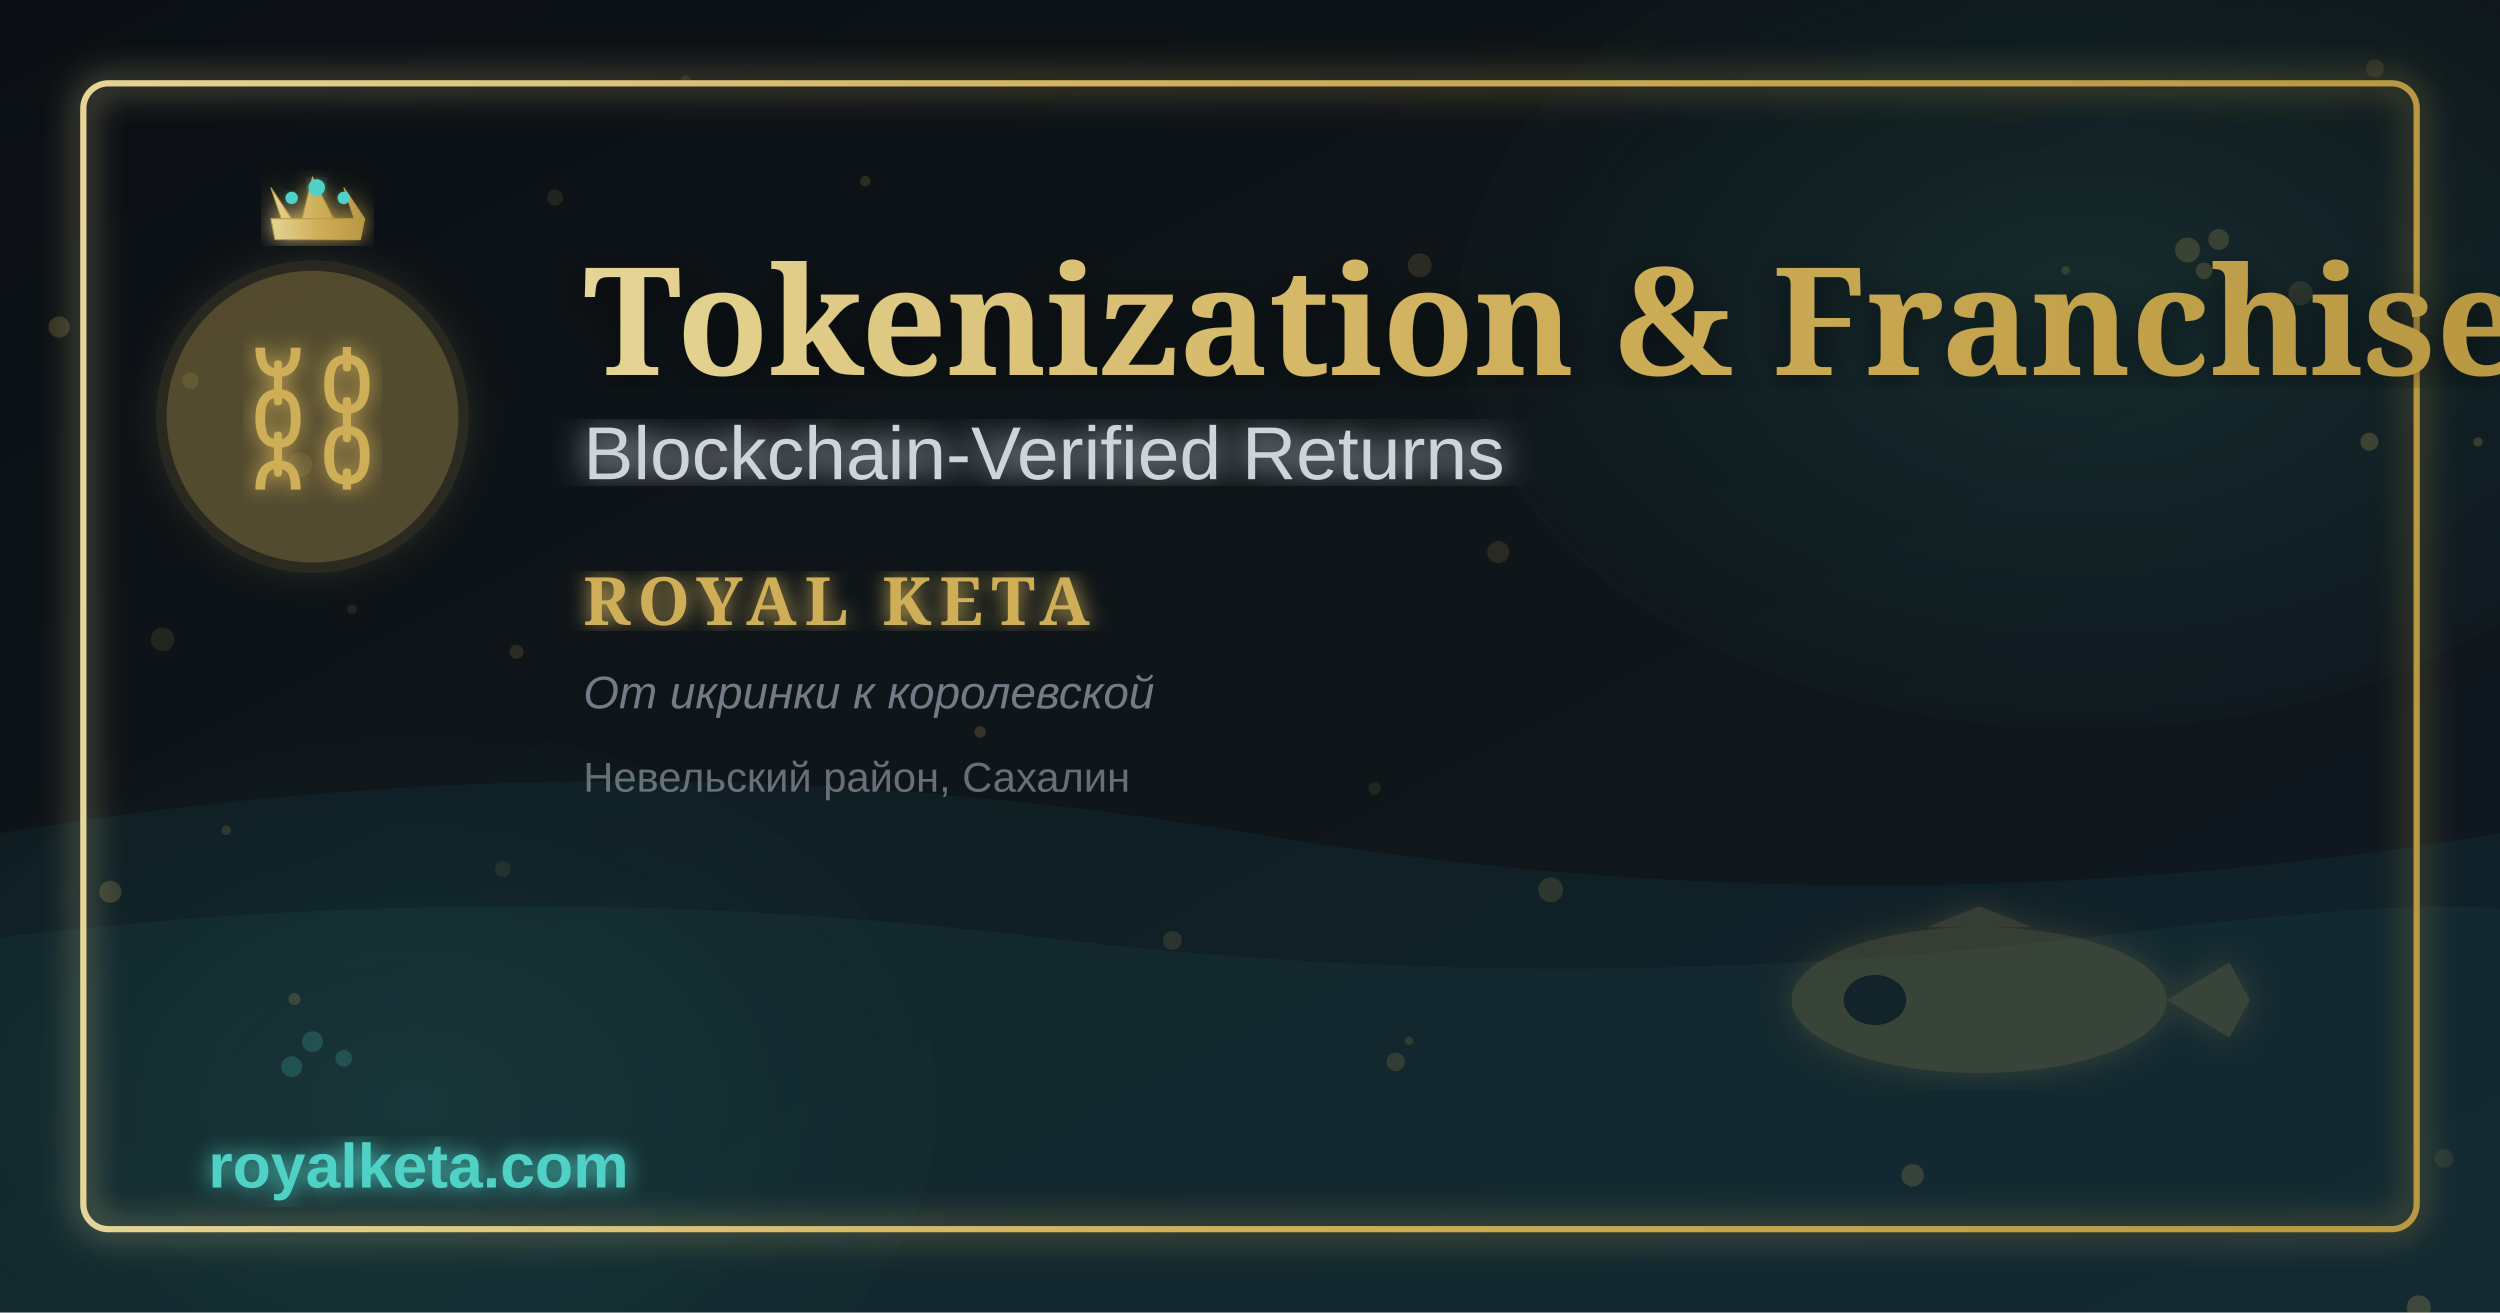
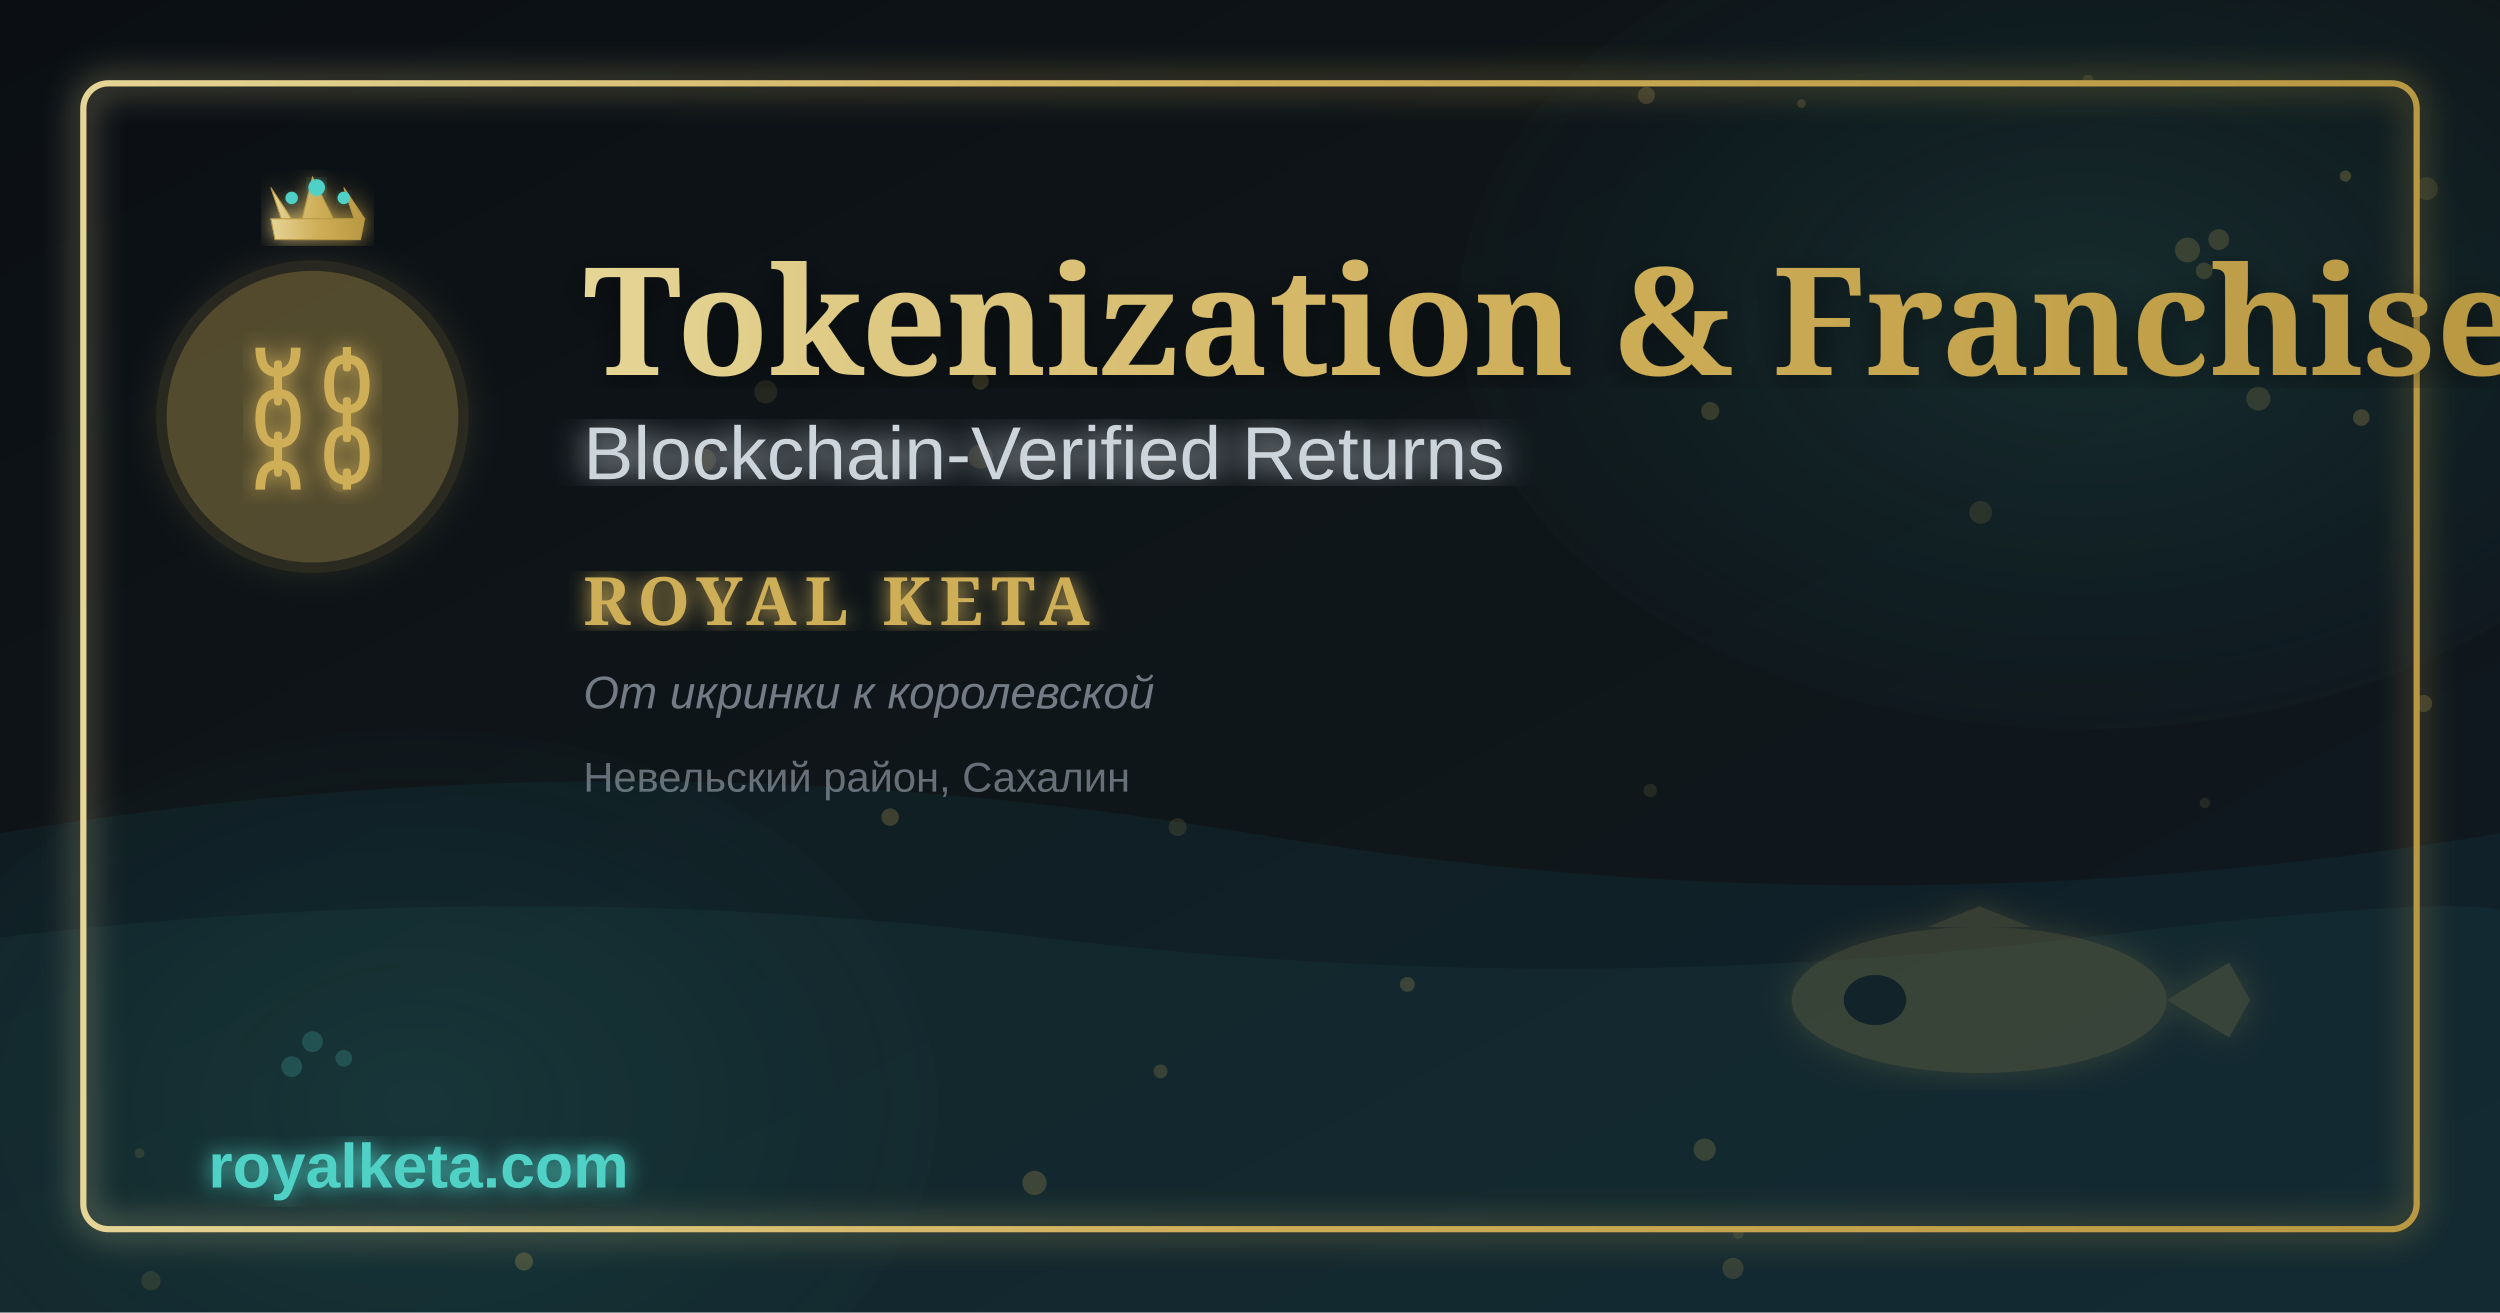
<svg xmlns="http://www.w3.org/2000/svg" width="1200" height="630">
  <defs>
    <linearGradient id="bgGradient" x1="0%" y1="0%" x2="100%" y2="100%">
      <stop offset="0%" style="stop-color:#0B0F14;stop-opacity:1" />
      <stop offset="50%" style="stop-color:#0F1619;stop-opacity:1" />
      <stop offset="100%" style="stop-color:#0F1922;stop-opacity:1" />
    </linearGradient>
    <linearGradient id="goldGradient" x1="0%" y1="0%" x2="100%" y2="0%">
      <stop offset="0%" style="stop-color:#E5D596;stop-opacity:1" />
      <stop offset="50%" style="stop-color:#CFAE58;stop-opacity:1" />
      <stop offset="100%" style="stop-color:#B89842;stop-opacity:1" />
    </linearGradient>
    <radialGradient id="oceanGradient" cx="50%" cy="50%" r="50%">
      <stop offset="0%" style="stop-color:#4FD1C5;stop-opacity:0.3" />
      <stop offset="100%" style="stop-color:#1E90A0;stop-opacity:0.05" />
    </radialGradient>
    <filter id="glow">
      <feGaussianBlur stdDeviation="5" result="coloredBlur" />
      <feMerge>
        <feMergeNode in="coloredBlur" />
        <feMergeNode in="SourceGraphic" />
      </feMerge>
    </filter>
    <filter id="softGlow">
      <feGaussianBlur stdDeviation="8" result="coloredBlur" />
      <feMerge>
        <feMergeNode in="coloredBlur" />
        <feMergeNode in="SourceGraphic" />
      </feMerge>
    </filter>
    <filter id="shadow">
      <feDropShadow dx="0" dy="4" stdDeviation="8" flood-color="#000000" flood-opacity="0.5" />
    </filter>
  </defs>
  <rect width="1200" height="630" fill="url(#bgGradient)" />
  <ellipse cx="1000" cy="150" rx="300" ry="200" fill="url(#oceanGradient)" opacity="0.4" />
  <ellipse cx="200" cy="530" rx="250" ry="180" fill="url(#oceanGradient)" opacity="0.3" />
  <path d="M 0 400 Q 300 350 600 400 T 1200 400 L 1200 630 L 0 630 Z" fill="#1E90A0" opacity="0.08" />
  <path d="M 0 450 Q 250 420 500 450 T 1000 450 T 1200 450 L 1200 630 L 0 630 Z" fill="#4FD1C5" opacity="0.05" />
-   <circle cx="141.357" cy="479.546" r="2.876" fill="#CFAE58" opacity="0.195" />
-   <circle cx="991.469" cy="129.794" r="2.057" fill="#CFAE58" opacity="0.173" />
-   <circle cx="78.052" cy="306.908" r="5.65" fill="#CFAE58" opacity="0.118" />
-   <circle cx="247.937" cy="312.85" r="3.392" fill="#CFAE58" opacity="0.152" />
-   <circle cx="600.935" cy="175.344" r="2.326" fill="#CFAE58" opacity="0.173" />
-   <circle cx="1139.948" cy="32.786" r="4.333" fill="#CFAE58" opacity="0.114" />
-   <circle cx="28.386" cy="156.947" r="5.08" fill="#CFAE58" opacity="0.21" />
-   <circle cx="108.578" cy="398.541" r="2.258" fill="#CFAE58" opacity="0.174" />
-   <circle cx="681.47" cy="127.377" r="5.785" fill="#CFAE58" opacity="0.152" />
-   <circle cx="266.435" cy="94.872" r="3.85" fill="#CFAE58" opacity="0.118" />
-   <circle cx="669.956" cy="509.728" r="4.429" fill="#CFAE58" opacity="0.165" />
-   <circle cx="719.159" cy="265.026" r="5.299" fill="#CFAE58" opacity="0.14" />
-   <circle cx="562.755" cy="451.41" r="4.543" fill="#CFAE58" opacity="0.143" />
-   <circle cx="168.992" cy="292.432" r="2.285" fill="#CFAE58" opacity="0.12" />
-   <circle cx="415.354" cy="86.985" r="2.48" fill="#CFAE58" opacity="0.166" />
-   <circle cx="1173.144" cy="556.086" r="4.502" fill="#CFAE58" opacity="0.103" />
-   <circle cx="1189.432" cy="212.141" r="2.257" fill="#CFAE58" opacity="0.217" />
-   <circle cx="1161.012" cy="627.55" r="5.786" fill="#CFAE58" opacity="0.229" />
-   <circle cx="918.086" cy="564.185" r="5.406" fill="#CFAE58" opacity="0.193" />
-   <circle cx="143.99" cy="223.061" r="5.862" fill="#CFAE58" opacity="0.144" />
-   <circle cx="52.947" cy="428.07" r="5.293" fill="#CFAE58" opacity="0.219" />
-   <circle cx="744.324" cy="427.118" r="5.946" fill="#CFAE58" opacity="0.163" />
-   <circle cx="91.396" cy="182.77" r="3.998" fill="#CFAE58" opacity="0.141" />
-   <circle cx="470.496" cy="351.333" r="2.745" fill="#CFAE58" opacity="0.206" />
-   <circle cx="329.221" cy="38.394" r="2.214" fill="#CFAE58" opacity="0.136" />
-   <circle cx="659.796" cy="378.501" r="3.01" fill="#CFAE58" opacity="0.107" />
-   <circle cx="676.299" cy="499.578" r="2.073" fill="#CFAE58" opacity="0.152" />
-   <circle cx="241.383" cy="417.203" r="3.799" fill="#CFAE58" opacity="0.106" />
-   <circle cx="1137.327" cy="212.037" r="4.34" fill="#CFAE58" opacity="0.236" />
-   <circle cx="1104.205" cy="140.779" r="5.855" fill="#CFAE58" opacity="0.14" />
+   <circle cx="820.889" cy="197.311" r="4.354" fill="#CFAE58" opacity="0.201" />
+   <circle cx="496.577" cy="567.791" r="5.824" fill="#CFAE58" opacity="0.225" />
+   <circle cx="557.078" cy="514.261" r="3.337" fill="#CFAE58" opacity="0.196" />
+   <circle cx="1133.417" cy="200.432" r="4.002" fill="#CFAE58" opacity="0.239" />
+   <circle cx="1164.741" cy="90.582" r="5.503" fill="#CFAE58" opacity="0.129" />
+   <circle cx="1094.349" cy="154.342" r="4.362" fill="#CFAE58" opacity="0.141" />
+   <circle cx="491.264" cy="147.772" r="2.361" fill="#CFAE58" opacity="0.145" />
+   <circle cx="950.698" cy="245.952" r="5.476" fill="#CFAE58" opacity="0.131" />
+   <circle cx="427.251" cy="392.22" r="4.182" fill="#CFAE58" opacity="0.243" />
+   <circle cx="1163.299" cy="337.672" r="4.153" fill="#CFAE58" opacity="0.214" />
+   <circle cx="251.512" cy="605.529" r="4.332" fill="#CFAE58" opacity="0.242" />
+   <circle cx="163.882" cy="230.453" r="5.689" fill="#CFAE58" opacity="0.146" />
+   <circle cx="818.253" cy="551.805" r="5.337" fill="#CFAE58" opacity="0.205" />
+   <circle cx="367.581" cy="188.067" r="5.581" fill="#CFAE58" opacity="0.122" />
+   <circle cx="831.836" cy="608.81" r="5.072" fill="#CFAE58" opacity="0.184" />
+   <circle cx="470.663" cy="219.106" r="5.864" fill="#CFAE58" opacity="0.114" />
+   <circle cx="1002.216" cy="38.559" r="2.651" fill="#CFAE58" opacity="0.16" />
+   <circle cx="470.602" cy="182.989" r="4" fill="#CFAE58" opacity="0.218" />
+   <circle cx="338.263" cy="220.841" r="5.415" fill="#CFAE58" opacity="0.144" />
+   <circle cx="66.964" cy="553.595" r="2.344" fill="#CFAE58" opacity="0.141" />
+   <circle cx="675.505" cy="472.512" r="3.545" fill="#CFAE58" opacity="0.22" />
+   <circle cx="834.417" cy="592.113" r="2.554" fill="#CFAE58" opacity="0.13" />
+   <circle cx="790.258" cy="45.833" r="4.114" fill="#CFAE58" opacity="0.204" />
+   <circle cx="565.259" cy="397.036" r="4.299" fill="#CFAE58" opacity="0.133" />
+   <circle cx="792.089" cy="379.434" r="3.225" fill="#CFAE58" opacity="0.124" />
+   <circle cx="1058.343" cy="385.441" r="2.515" fill="#CFAE58" opacity="0.116" />
+   <circle cx="1084.018" cy="191.336" r="5.755" fill="#CFAE58" opacity="0.172" />
+   <circle cx="1125.815" cy="84.52" r="2.697" fill="#CFAE58" opacity="0.248" />
+   <circle cx="72.423" cy="614.757" r="4.637" fill="#CFAE58" opacity="0.131" />
+   <circle cx="864.678" cy="49.715" r="2.09" fill="#CFAE58" opacity="0.177" />
  <rect x="40" y="40" width="1120" height="550" fill="none" stroke="url(#goldGradient)" stroke-width="3" rx="12" filter="url(#softGlow)" />
  <circle cx="150" cy="200" r="75" fill="#CFAE58" opacity="0.15" filter="url(#softGlow)" />
  <circle cx="150" cy="200" r="70" fill="#CFAE58" opacity="0.25" />
  <text x="150" y="235" font-size="90" text-anchor="middle" fill="#CFAE58" filter="url(#glow)">⛓️</text>
  <g transform="translate(100, 70)">
    <path d="M 30 20 L 40 35 L 35 35 Z M 50 15 L 60 35 L 45 35 Z M 65 20 L 75 35 L 70 35 Z M 30 35 L 75 35 L 73 45 L 32 45 Z" fill="url(#goldGradient)" filter="url(#glow)" stroke="#B89842" stroke-width="0.5" />
    <circle cx="40" cy="25" r="3" fill="#4FD1C5" filter="url(#glow)" />
    <circle cx="52" cy="20" r="4" fill="#4FD1C5" filter="url(#glow)" />
    <circle cx="65" cy="25" r="3" fill="#4FD1C5" filter="url(#glow)" />
  </g>
  <text x="280" y="180" font-family="Georgia, serif" font-size="72" font-weight="bold" fill="url(#goldGradient)" filter="url(#shadow)">Tokenization &amp; Franchise</text>
  <text x="280" y="230" font-family="Arial, sans-serif" font-size="36" fill="#D6DEE6" opacity="0.95" filter="url(#softGlow)">Blockchain-Verified Returns</text>
  <text x="280" y="300" font-family="Georgia, serif" font-size="32" font-weight="bold" fill="#CFAE58" letter-spacing="4" filter="url(#glow)">ROYAL KETA</text>
  <text x="280" y="340" font-family="Arial, sans-serif" font-size="22" font-style="italic" fill="#8B95A1" opacity="0.8">От икринки к королевской</text>
  <text x="280" y="380" font-family="Arial, sans-serif" font-size="20" fill="#8B95A1" opacity="0.7">Невельский район, Сахалин</text>
  <text x="100" y="570" font-family="Arial, sans-serif" font-size="30" font-weight="bold" fill="#4FD1C5" filter="url(#glow)">royalketa.com</text>
  <g transform="translate(950, 480)" opacity="0.2" filter="url(#softGlow)">
    <ellipse cx="0" cy="0" rx="90" ry="35" fill="#CFAE58" />
    <path d="M 90 0 L 120 -18 L 130 0 L 120 18 Z" fill="#CFAE58" />
    <path d="M -25 -35 L 0 -45 L 25 -35 Z" fill="#CFAE58" />
    <ellipse cx="-50" cy="0" rx="15" ry="12" fill="#0B0F14" />
  </g>
  <g opacity="0.2">
    <circle cx="1050" cy="120" r="6" fill="#CFAE58" />
    <circle cx="1065" cy="115" r="5" fill="#CFAE58" />
    <circle cx="1058" cy="130" r="4" fill="#CFAE58" />
    <circle cx="150" cy="500" r="5" fill="#4FD1C5" />
    <circle cx="165" cy="508" r="4" fill="#4FD1C5" />
    <circle cx="140" cy="512" r="5" fill="#4FD1C5" />
  </g>
</svg>
